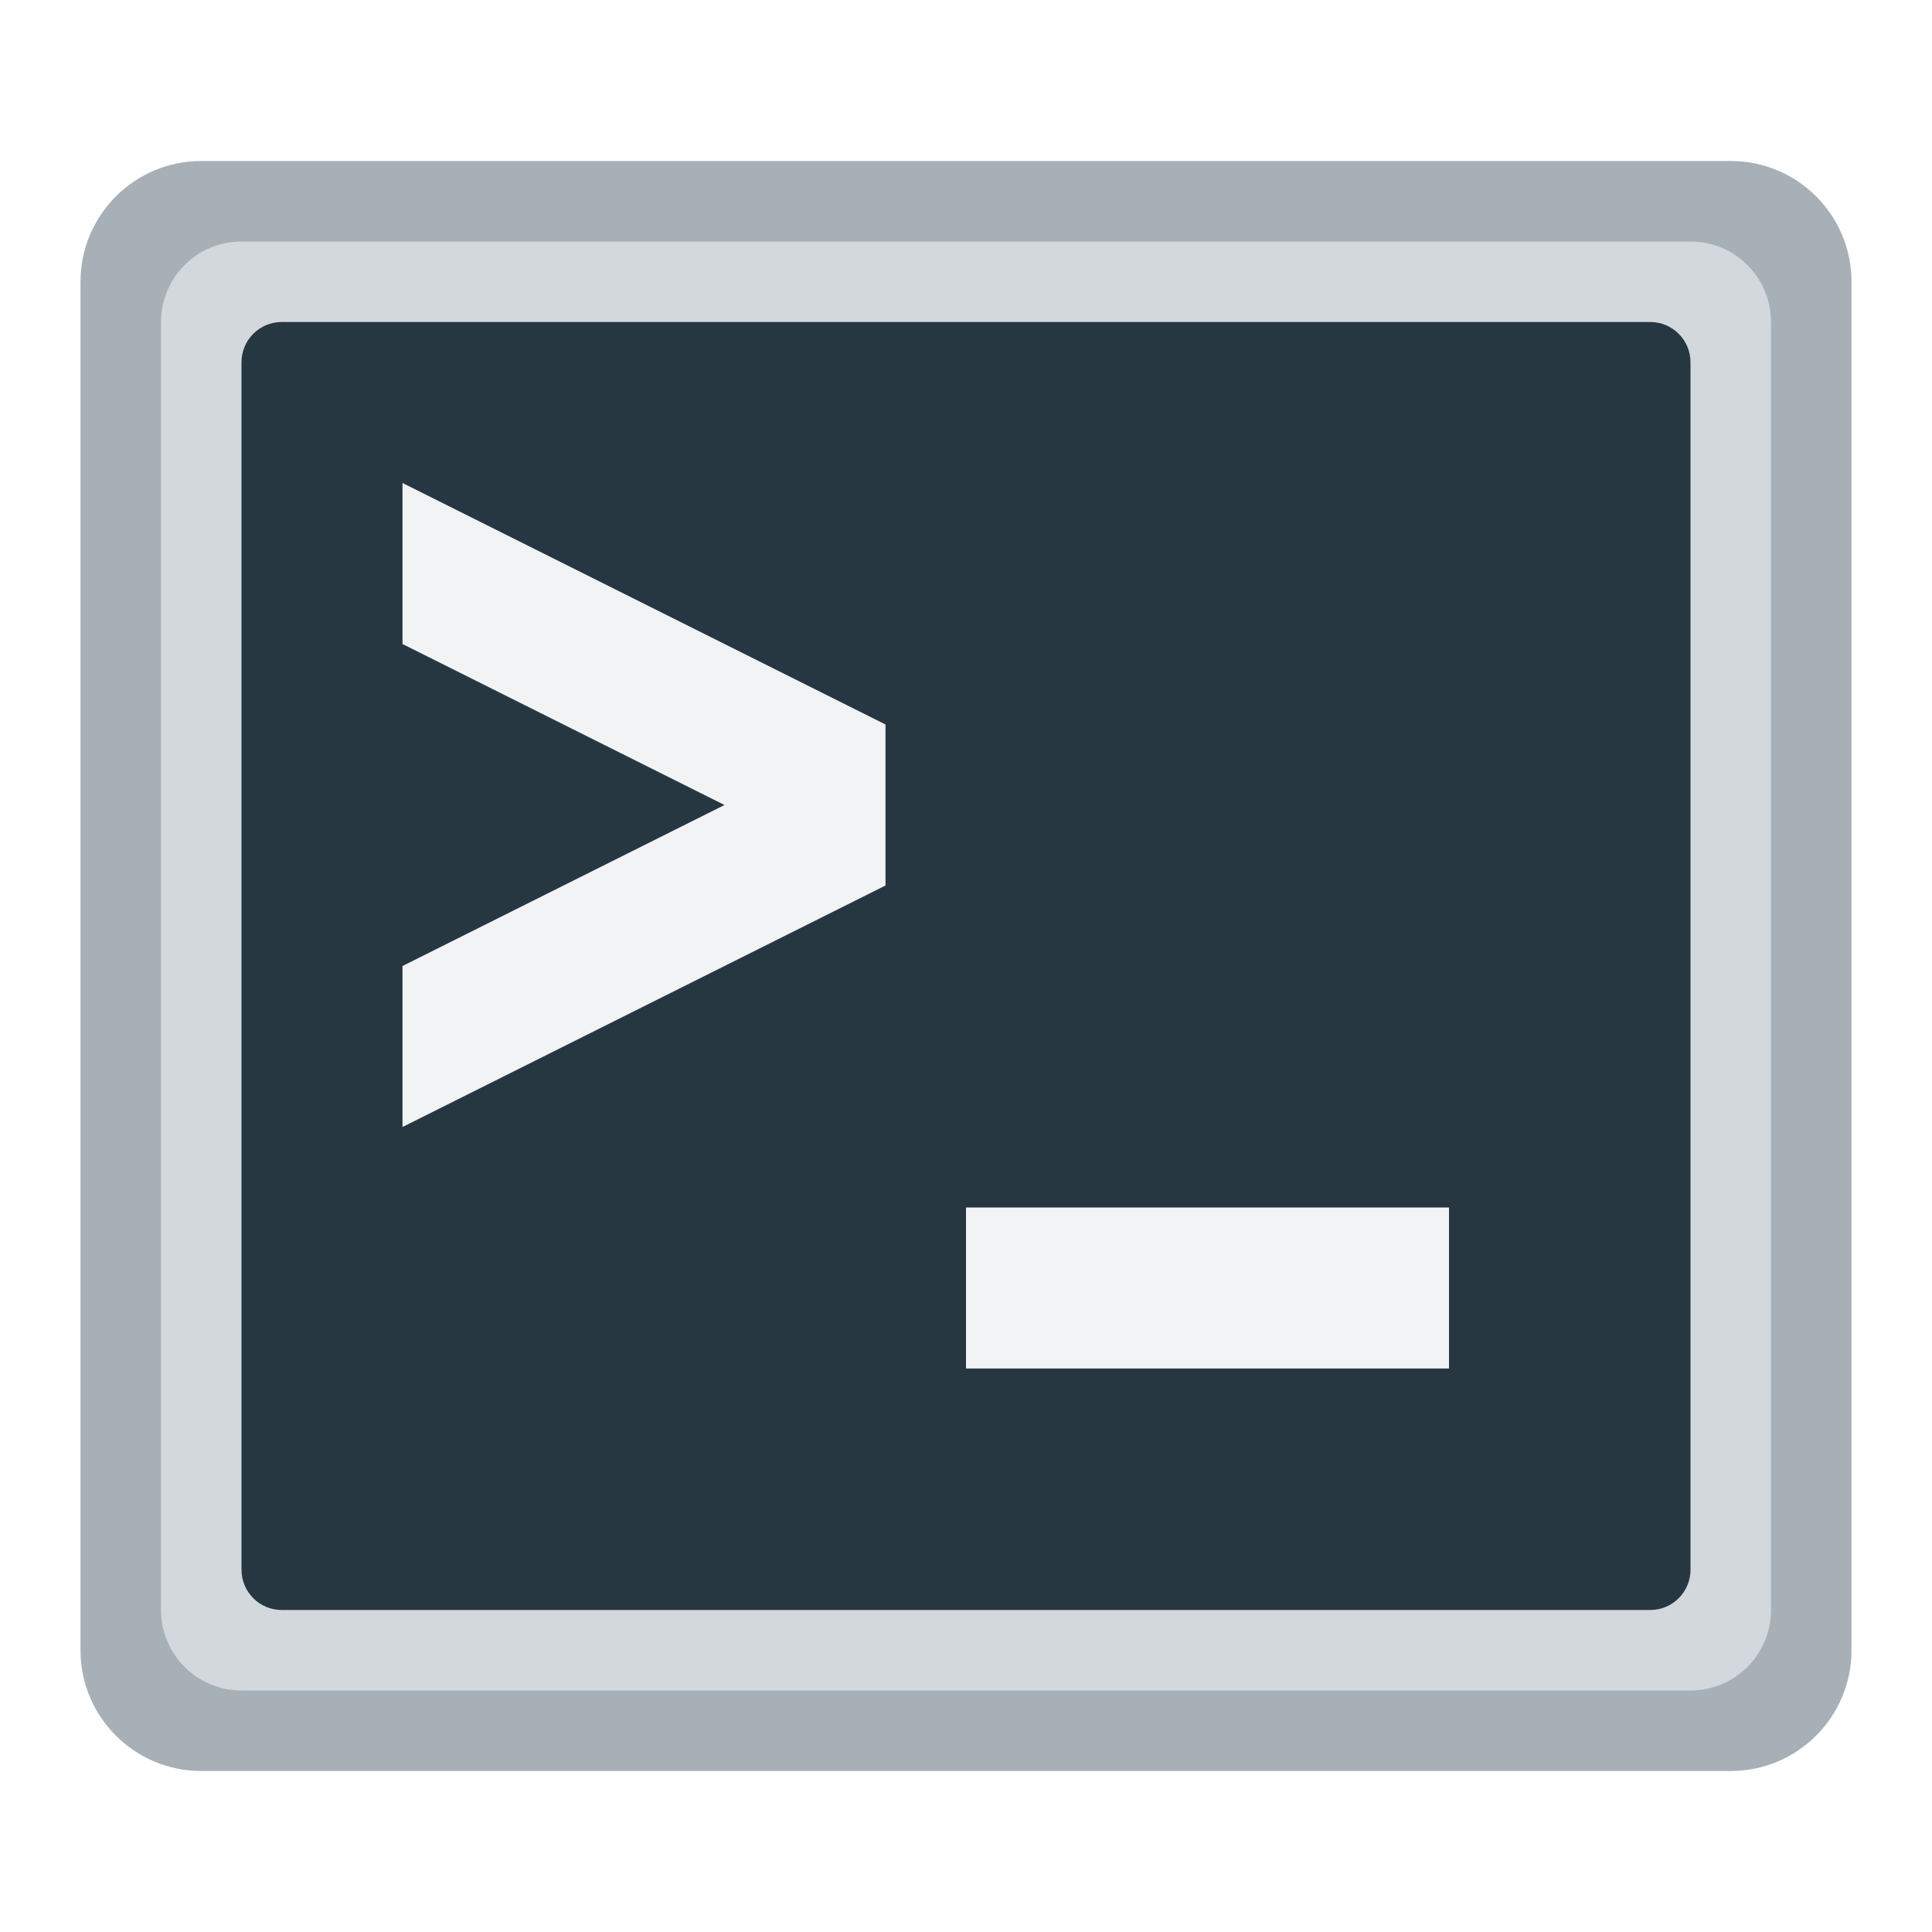
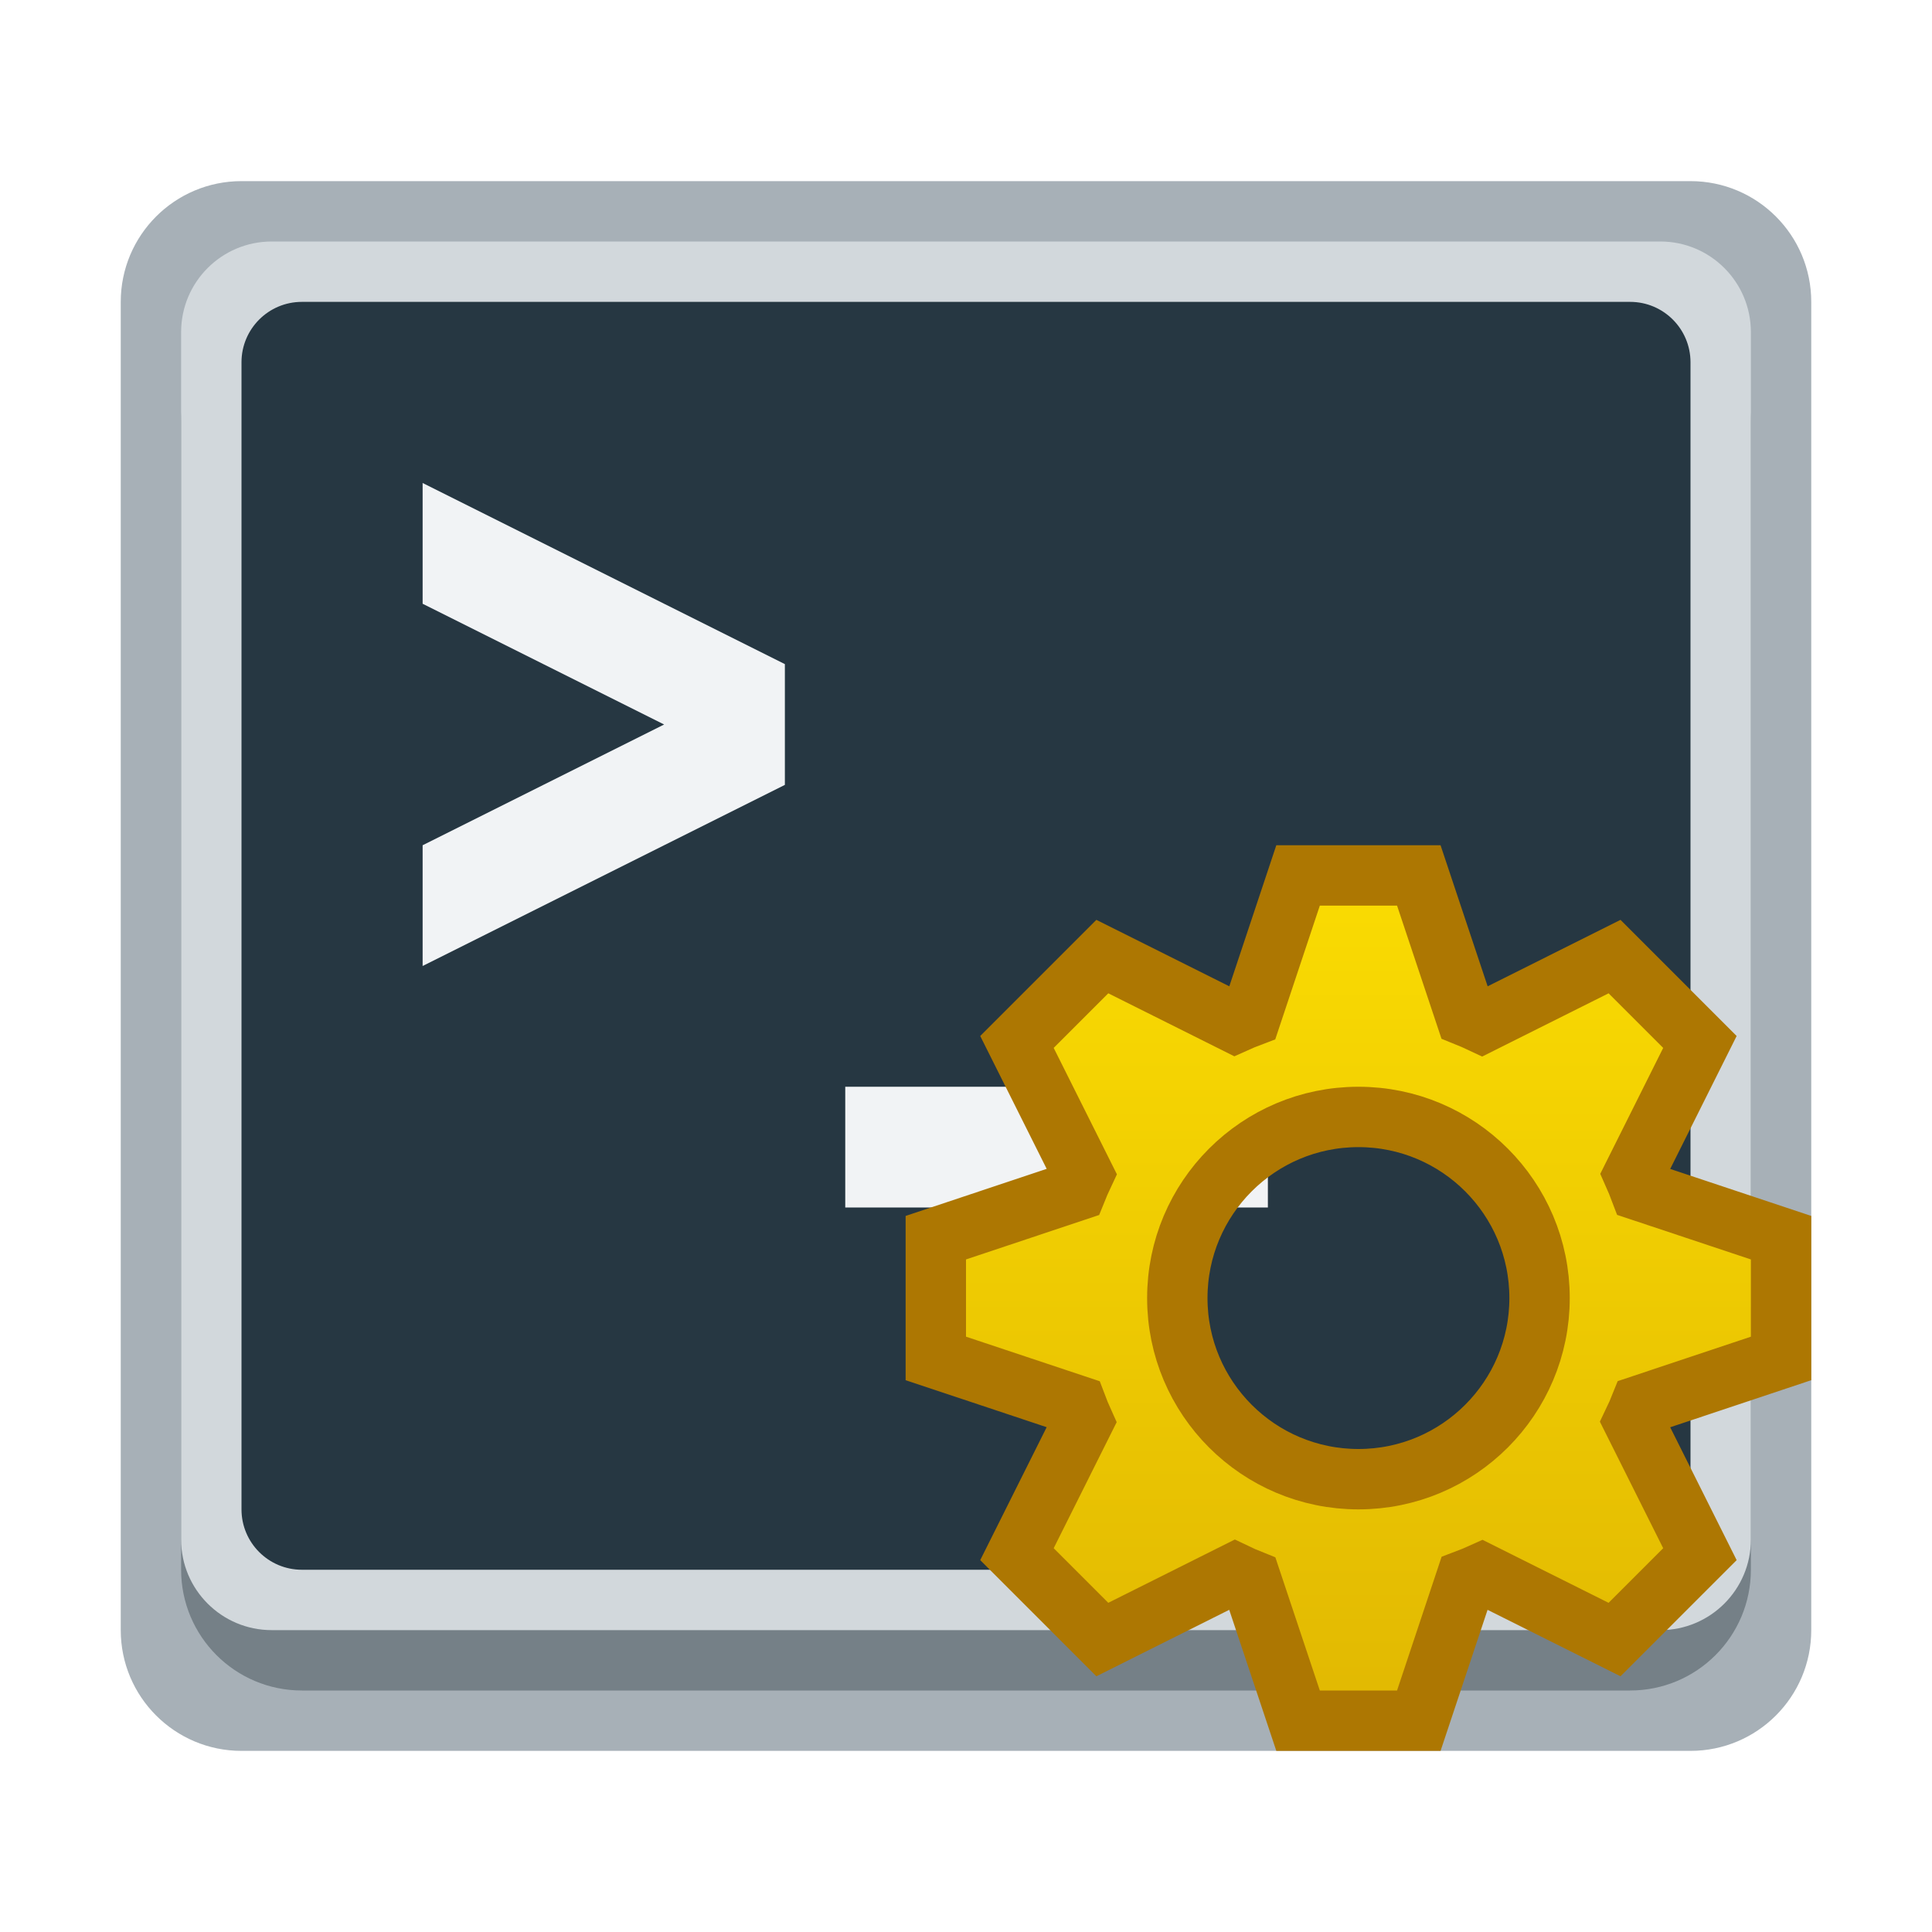
- <svg xmlns="http://www.w3.org/2000/svg" width="24" height="24" id="svg11300" version="1.0" style="display:inline;enable-background:new" viewBox="0 0 24 24">
+ <svg xmlns="http://www.w3.org/2000/svg" xmlns:xlink="http://www.w3.org/1999/xlink" width="32" height="32" id="svg11300" version="1.0" style="display:inline;enable-background:new" viewBox="0 0 32 32">
  <defs id="defs3">
    <linearGradient id="linearGradient1020">
      <stop style="stop-color:#ffffff;stop-opacity:1;" offset="0" id="stop1016" />
      <stop style="stop-color:#ffffff;stop-opacity:0.094" offset="1" id="stop1018" />
    </linearGradient>
+     <linearGradient xlink:href="#linearGradient870" id="linearGradient872" x1="69.432" y1="59.292" x2="69.432" y2="115.191" gradientUnits="userSpaceOnUse" gradientTransform="matrix(0.2916667,0,0,0.2916667,1.248914,-2.210234)" />
+     <linearGradient id="linearGradient870">
+       <stop style="stop-color:#f9da02;stop-opacity:1;" offset="0" id="stop866" />
+       <stop style="stop-color:#dcb102;stop-opacity:1" offset="1" id="stop868" />
+     </linearGradient>
  </defs>
-   <rect style="display:inline;opacity:1;fill:#a7b0b7;fill-opacity:1;stroke:none;stroke-width:1;stroke-linecap:butt;stroke-linejoin:miter;stroke-miterlimit:4;stroke-dasharray:none;stroke-dashoffset:0;stroke-opacity:1;marker:none;marker-start:none;marker-mid:none;marker-end:none;paint-order:normal;enable-background:new" id="rect929-36-9-9-2" width="22" height="20" x="1" y="2" ry="1.5" rx="1.5" />
-   <rect style="display:inline;opacity:1;fill:#d2d8dc;fill-opacity:1;stroke:none;stroke-width:1;stroke-linecap:butt;stroke-linejoin:miter;stroke-miterlimit:4;stroke-dasharray:none;stroke-dashoffset:0;stroke-opacity:1;marker:none;marker-start:none;marker-mid:none;marker-end:none;paint-order:normal;enable-background:new" id="rect929-36-9-9-2-3-67" width="20" height="18" x="2" y="3" ry="1" rx="1" />
-   <rect style="display:inline;opacity:1;fill:#263742;fill-opacity:1;stroke:none;stroke-width:1;stroke-linecap:butt;stroke-linejoin:miter;stroke-miterlimit:4;stroke-dasharray:none;stroke-dashoffset:0;stroke-opacity:1;marker:none;marker-start:none;marker-mid:none;marker-end:none;paint-order:normal;enable-background:new" id="rect946-0-7-4-0" width="18" height="16" x="3" y="4" ry="0.5" rx="0.5" />
-   <path id="path992" d="m 5,6 6,3 v 2 L 5,14 V 12 L 9,10 5,8 V 6" style="display:inline;fill:#f1f3f5;fill-opacity:1;stroke:none;stroke-width:1px;stroke-linecap:butt;stroke-linejoin:miter;stroke-opacity:1;enable-background:new" />
-   <path id="path974-5" style="font-style:normal;font-variant:normal;font-weight:bold;font-stretch:normal;font-size:medium;line-height:1.25;font-family:'Source Code Pro';-inkscape-font-specification:'Source Code Pro, Bold';font-variant-ligatures:normal;font-variant-caps:normal;font-variant-numeric:normal;font-feature-settings:normal;text-align:start;letter-spacing:0px;word-spacing:0px;writing-mode:lr-tb;text-anchor:start;fill:#f1f3f5;fill-opacity:1;stroke:none;stroke-width:1;stroke-dasharray:none" d="m 12,15 1e-6,2 H 18 v -2 z" />
+   <rect style="display:inline;opacity:1;fill:#a7b0b7;fill-opacity:1;stroke:none;stroke-width:1;stroke-linecap:butt;stroke-linejoin:miter;stroke-miterlimit:4;stroke-dasharray:none;stroke-dashoffset:0;stroke-opacity:1;marker:none;marker-start:none;marker-mid:none;marker-end:none;paint-order:normal;enable-background:new" id="rect929-36-9-9-2" width="28" height="26" x="2" y="3" ry="2" rx="2" />
+   <rect rx="2" ry="2" y="5" x="3" height="23" width="26" id="rect929-36-9-9-2-3-67-3" style="display:inline;opacity:1;fill:#758087;fill-opacity:1;stroke:none;stroke-width:1;stroke-linecap:butt;stroke-linejoin:miter;stroke-miterlimit:4;stroke-dasharray:none;stroke-dashoffset:0;stroke-opacity:1;marker:none;marker-start:none;marker-mid:none;marker-end:none;paint-order:normal;enable-background:new" />
+   <rect style="display:inline;opacity:1;fill:#d2d8dc;fill-opacity:1;stroke:none;stroke-width:1;stroke-linecap:butt;stroke-linejoin:miter;stroke-miterlimit:4;stroke-dasharray:none;stroke-dashoffset:0;stroke-opacity:1;marker:none;marker-start:none;marker-mid:none;marker-end:none;paint-order:normal;enable-background:new" id="rect929-36-9-9-2-3-67" width="26" height="23" x="3" y="4" ry="1.5" rx="1.5" />
+   <rect style="display:inline;opacity:1;fill:#263742;fill-opacity:1;stroke:none;stroke-width:1;stroke-linecap:butt;stroke-linejoin:miter;stroke-miterlimit:4;stroke-dasharray:none;stroke-dashoffset:0;stroke-opacity:1;marker:none;marker-start:none;marker-mid:none;marker-end:none;paint-order:normal;enable-background:new" id="rect946-0-7-4-0" width="24" height="21" x="4" y="5" ry="1" rx="1" />
+   <path id="path992" d="m 7,8 6,3 v 2 L 7,16 V 14 L 11,12 7,10 V 8" style="display:inline;fill:#f1f3f5;fill-opacity:1;stroke:none;stroke-width:1px;stroke-linecap:butt;stroke-linejoin:miter;stroke-opacity:1;enable-background:new" />
+   <path id="path974-5" style="font-style:normal;font-variant:normal;font-weight:bold;font-stretch:normal;font-size:medium;line-height:1.25;font-family:'Source Code Pro';-inkscape-font-specification:'Source Code Pro, Bold';font-variant-ligatures:normal;font-variant-caps:normal;font-variant-numeric:normal;font-feature-settings:normal;text-align:start;letter-spacing:0px;word-spacing:0px;writing-mode:lr-tb;text-anchor:start;fill:#f1f3f5;fill-opacity:1;stroke:none;stroke-width:1;stroke-dasharray:none" d="m 14,18 10e-7,2 h 7 L 21,18 Z" />
+   <path id="path864" d="m 21.5,14.5 -0.777,2.332 c -0.09,0.034 -0.18,0.07 -0.268,0.11 L 18.258,15.844 16.844,17.258 17.944,19.457 a 5,5 0 0 0 -0.116,0.266 L 15.5,20.5 v 2 l 2.332,0.777 c 0.034,0.09 0.07,0.18 0.11,0.268 l -1.098,2.197 1.414,1.414 2.199,-1.1 c 0.087,0.042 0.176,0.08 0.266,0.116 l 0.777,2.328 h 2 L 24.277,26.168 c 0.09,-0.034 0.18,-0.07 0.268,-0.11 l 2.197,1.098 1.414,-1.414 L 27.056,23.543 c 0.042,-0.087 0.08,-0.176 0.116,-0.266 L 29.5,22.5 v -2 l -2.332,-0.777 A 4.99,4.99 0 0 0 27.058,19.455 l 1.098,-2.197 -1.414,-1.414 -2.199,1.1 A 4.992,4.992 0 0 0 24.277,16.828 L 23.5,14.5 Z M 22.5,18.5 a 3,3 0 1 1 0,6 3,3 0 0 1 0,-6 z" style="display:inline;fill:url(#linearGradient872);fill-opacity:1;stroke:#ad7702;stroke-width:1;stroke-miterlimit:4;stroke-dasharray:none;stroke-opacity:1;enable-background:new" />
</svg>
